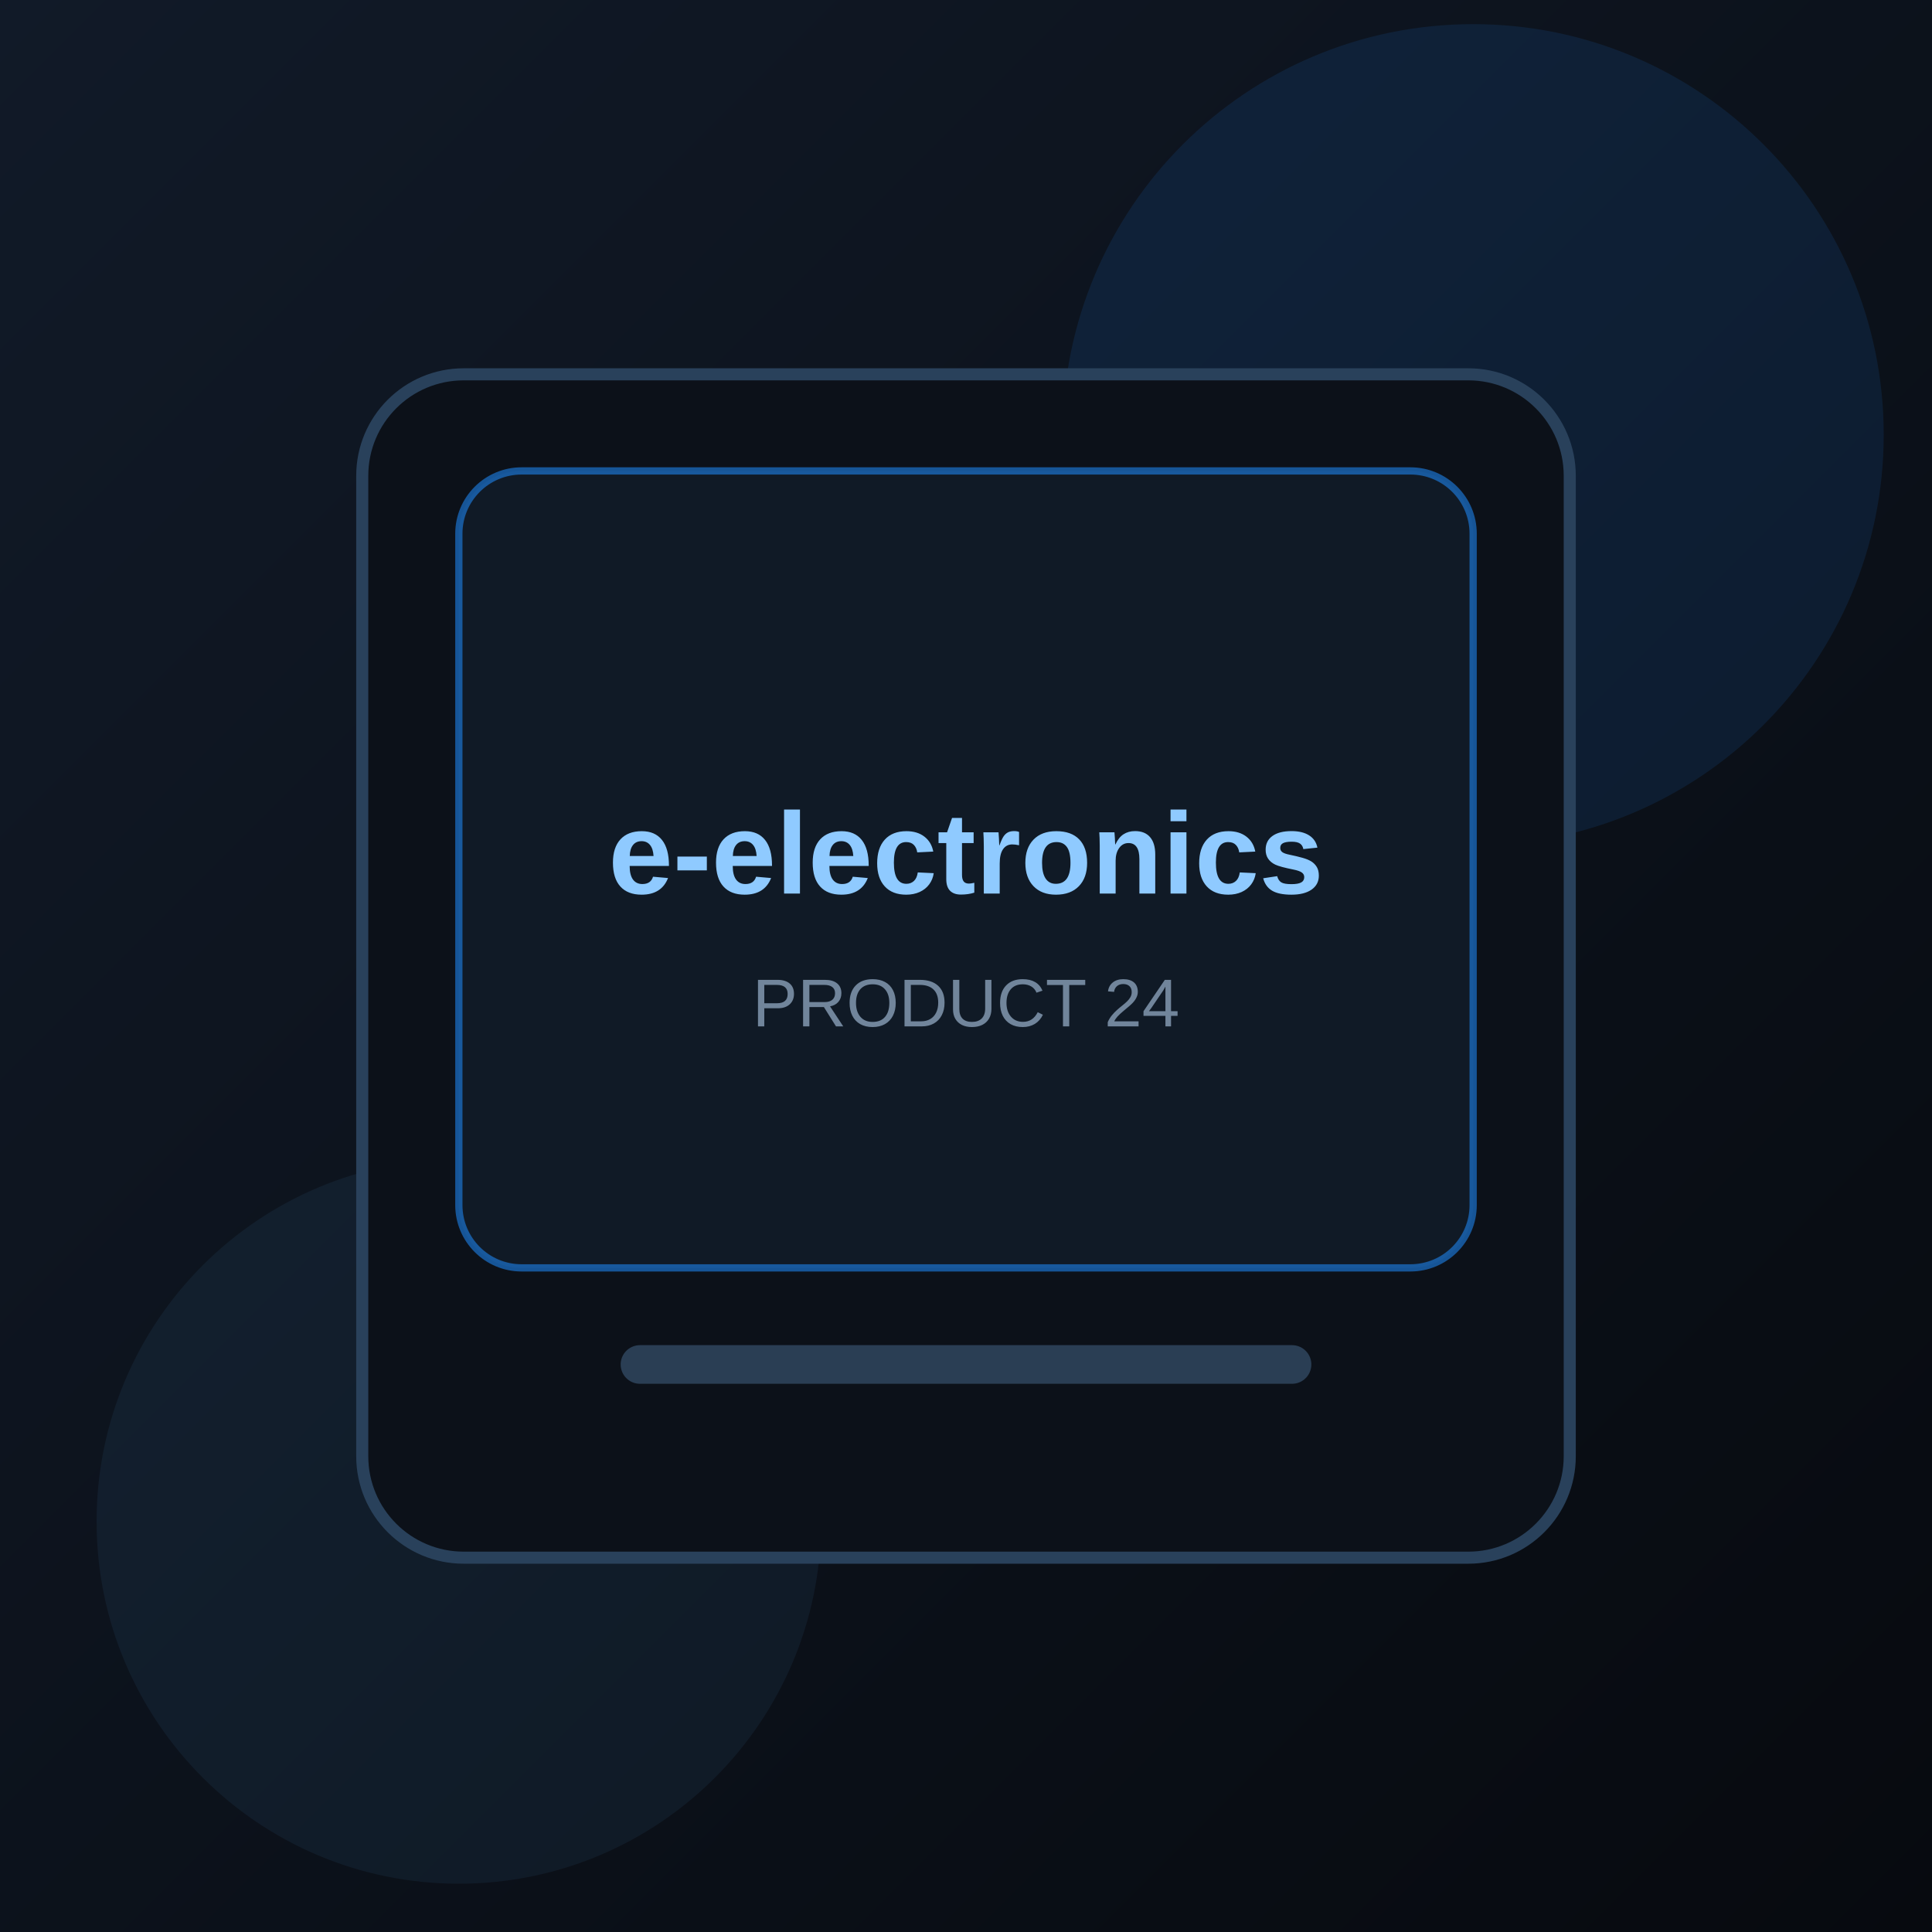
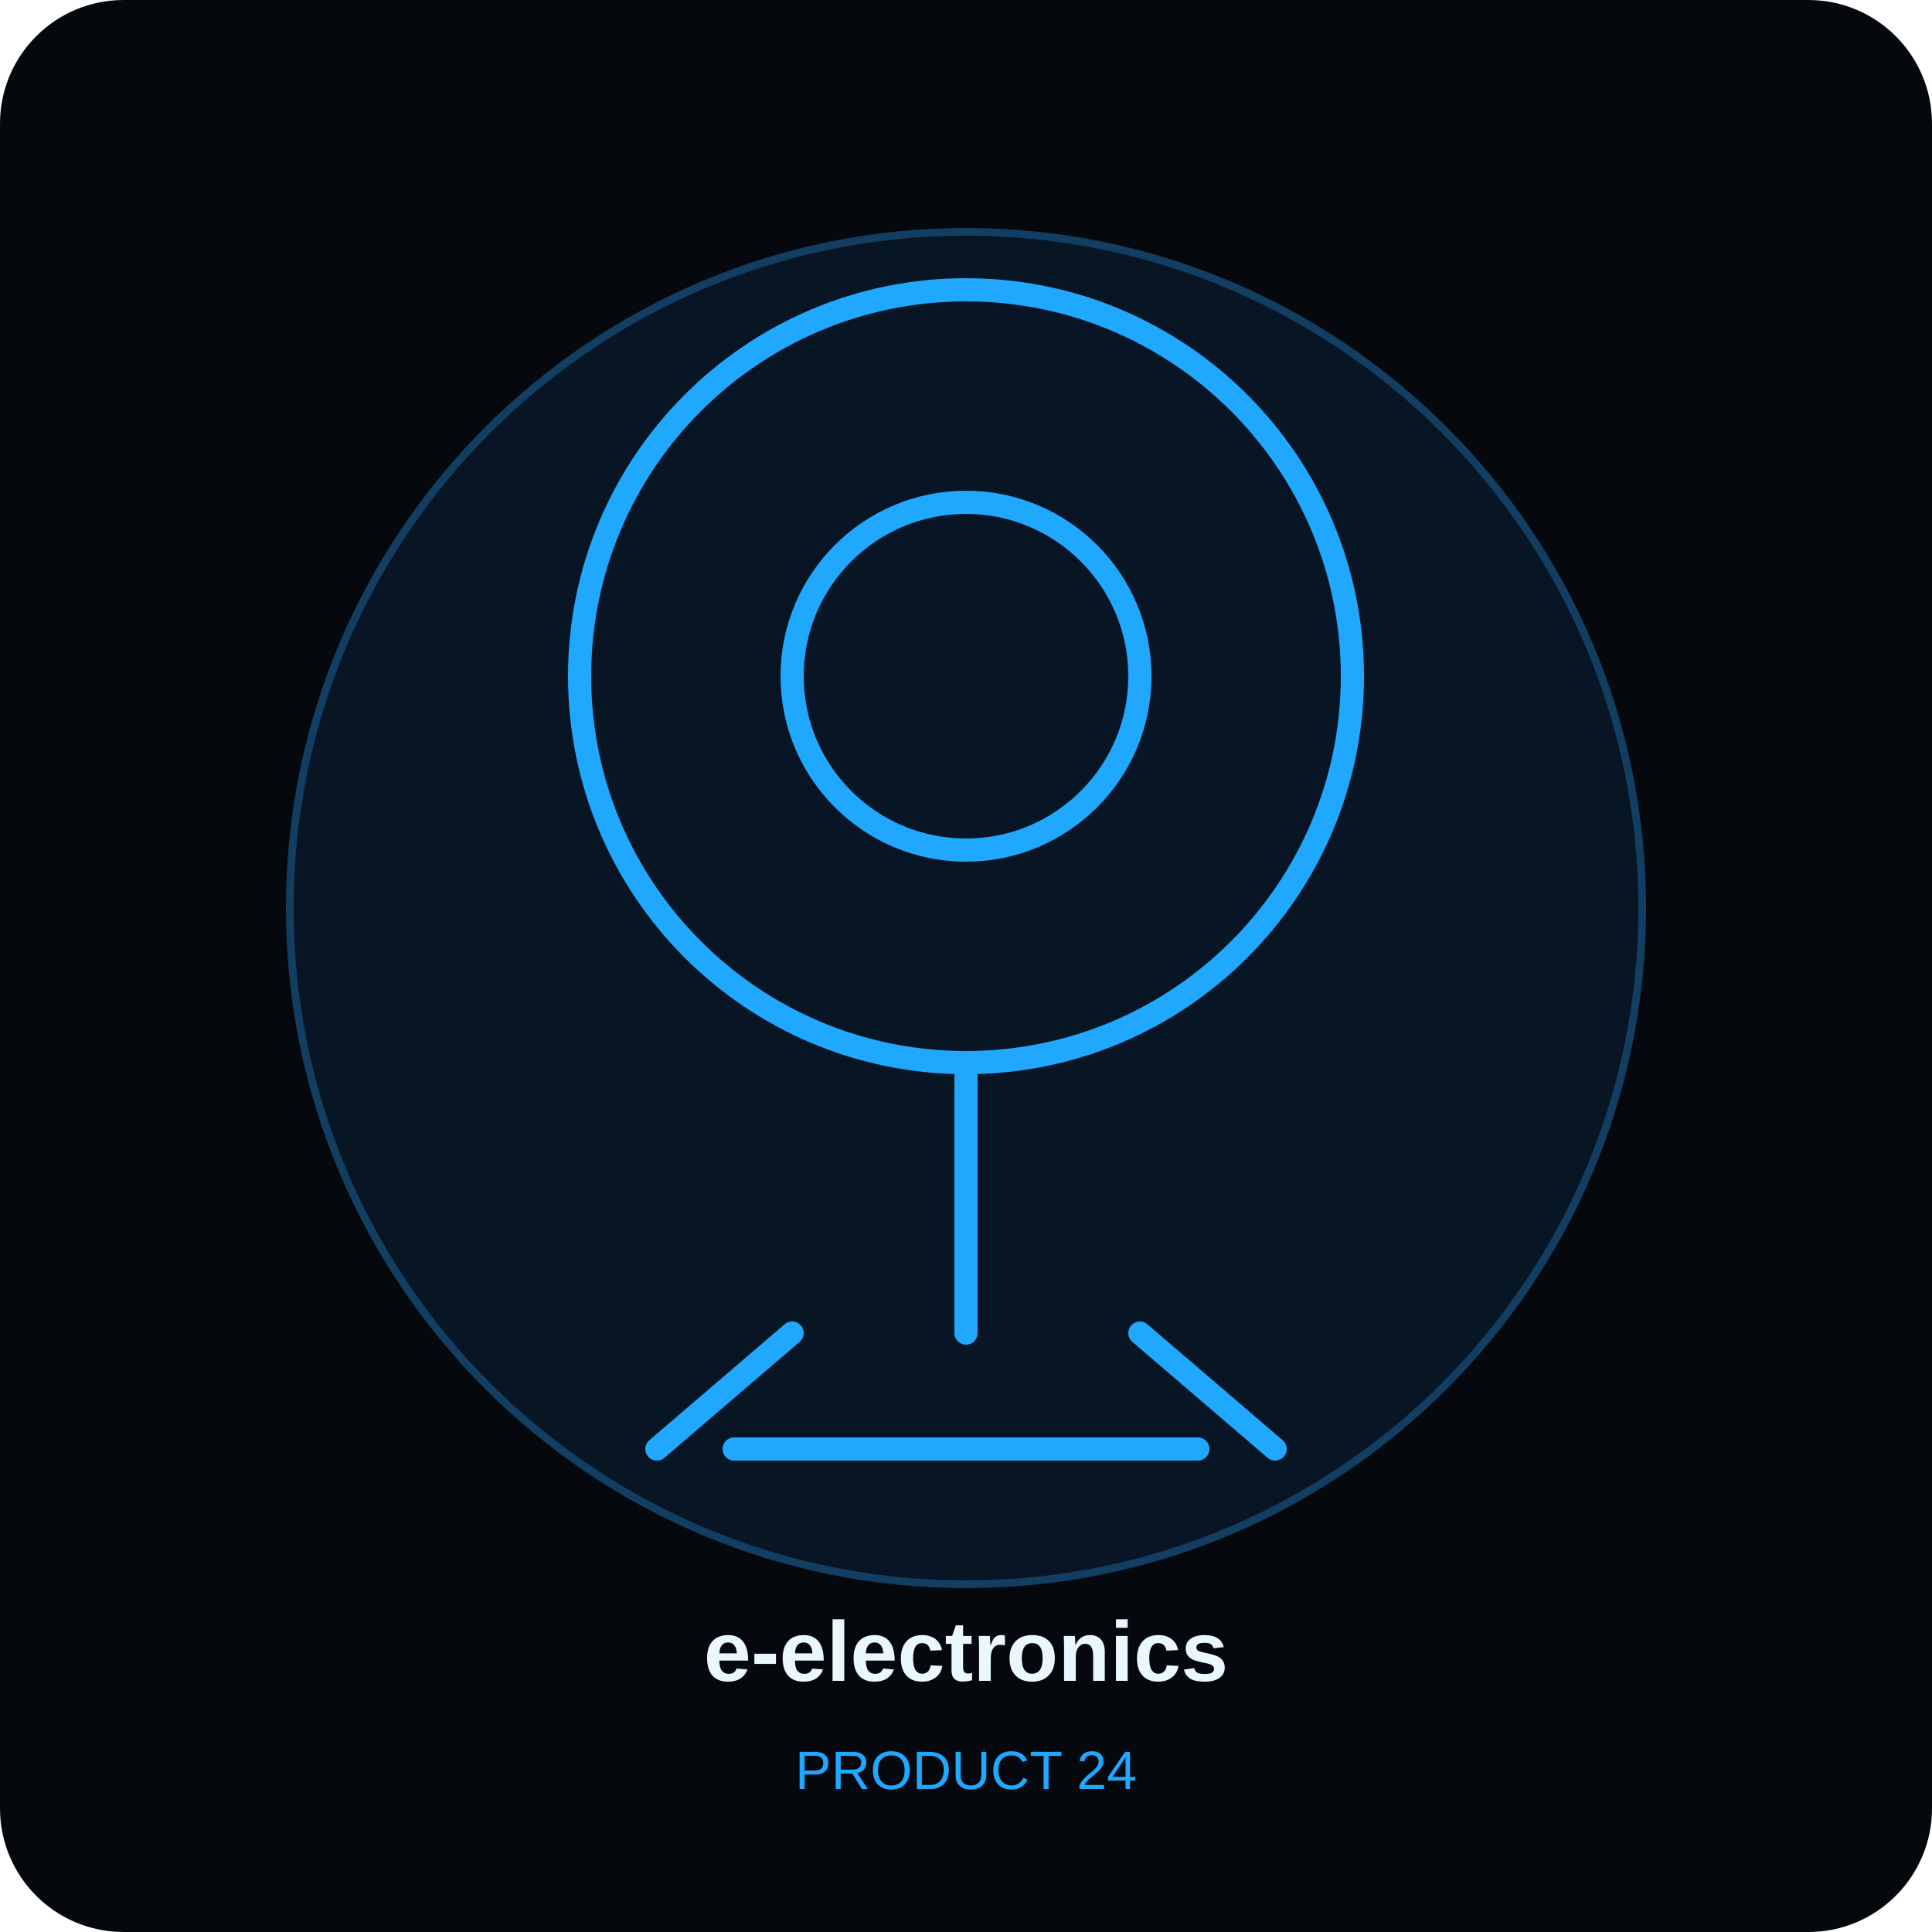
- <svg xmlns="http://www.w3.org/2000/svg" viewBox="0 0 800 800">
-   <defs>
-     <linearGradient id="g" x1="0" y1="0" x2="1" y2="1">
-       <stop offset="0" stop-color="#111a28" />
-       <stop offset="1" stop-color="#070a0f" />
-     </linearGradient>
-   </defs>
-   <rect width="800" height="800" fill="url(#g)" />
-   <circle cx="610" cy="180" r="170" fill="#1f8cff" opacity=".11" />
-   <circle cx="190" cy="630" r="150" fill="#5db3ff" opacity=".07" />
-   <rect x="150" y="155" width="500" height="490" rx="42" fill="#0c1119" stroke="#29415b" stroke-width="5" />
-   <rect x="190" y="195" width="420" height="330" rx="26" fill="#101a26" stroke="#1f8cff" stroke-opacity=".55" stroke-width="3" />
-   <path d="M265 565h270" stroke="#2a3e54" stroke-width="16" stroke-linecap="round" />
-   <text x="400" y="370" fill="#8fcaff" font-family="Arial, sans-serif" font-size="48" text-anchor="middle" font-weight="700">e-electronics</text>
-   <text x="400" y="425" fill="#71859b" font-family="Arial, sans-serif" font-size="28" text-anchor="middle">PRODUCT 24</text>
+ <svg xmlns="http://www.w3.org/2000/svg" viewBox="0 0 500 500" role="img" aria-label="Ring Light">
+   <rect width="500" height="500" rx="32" fill="#05080d" />
+   <circle cx="250" cy="235" r="175" fill="#071525" />
+   <circle cx="250" cy="235" r="175" fill="none" stroke="#123e62" stroke-width="2" />
+   <circle fill="none" stroke="#20a8ff" stroke-width="6" stroke-linecap="round" stroke-linejoin="round" cx="250" cy="175" r="100" />
+   <circle fill="none" stroke="#20a8ff" stroke-width="6" stroke-linecap="round" stroke-linejoin="round" cx="250" cy="175" r="45" />
+   <path fill="none" stroke="#20a8ff" stroke-width="6" stroke-linecap="round" stroke-linejoin="round" d="M250 275v70M190 375h120M205 345l-35 30M295 345l35 30" />
+   <text x="250" y="435" text-anchor="middle" font-family="Arial, sans-serif" font-size="22" font-weight="700" fill="#eaf7ff">e-electronics</text>
+   <text x="250" y="463" text-anchor="middle" font-family="Arial, sans-serif" font-size="14" fill="#20a8ff">PRODUCT 24</text>
</svg>
